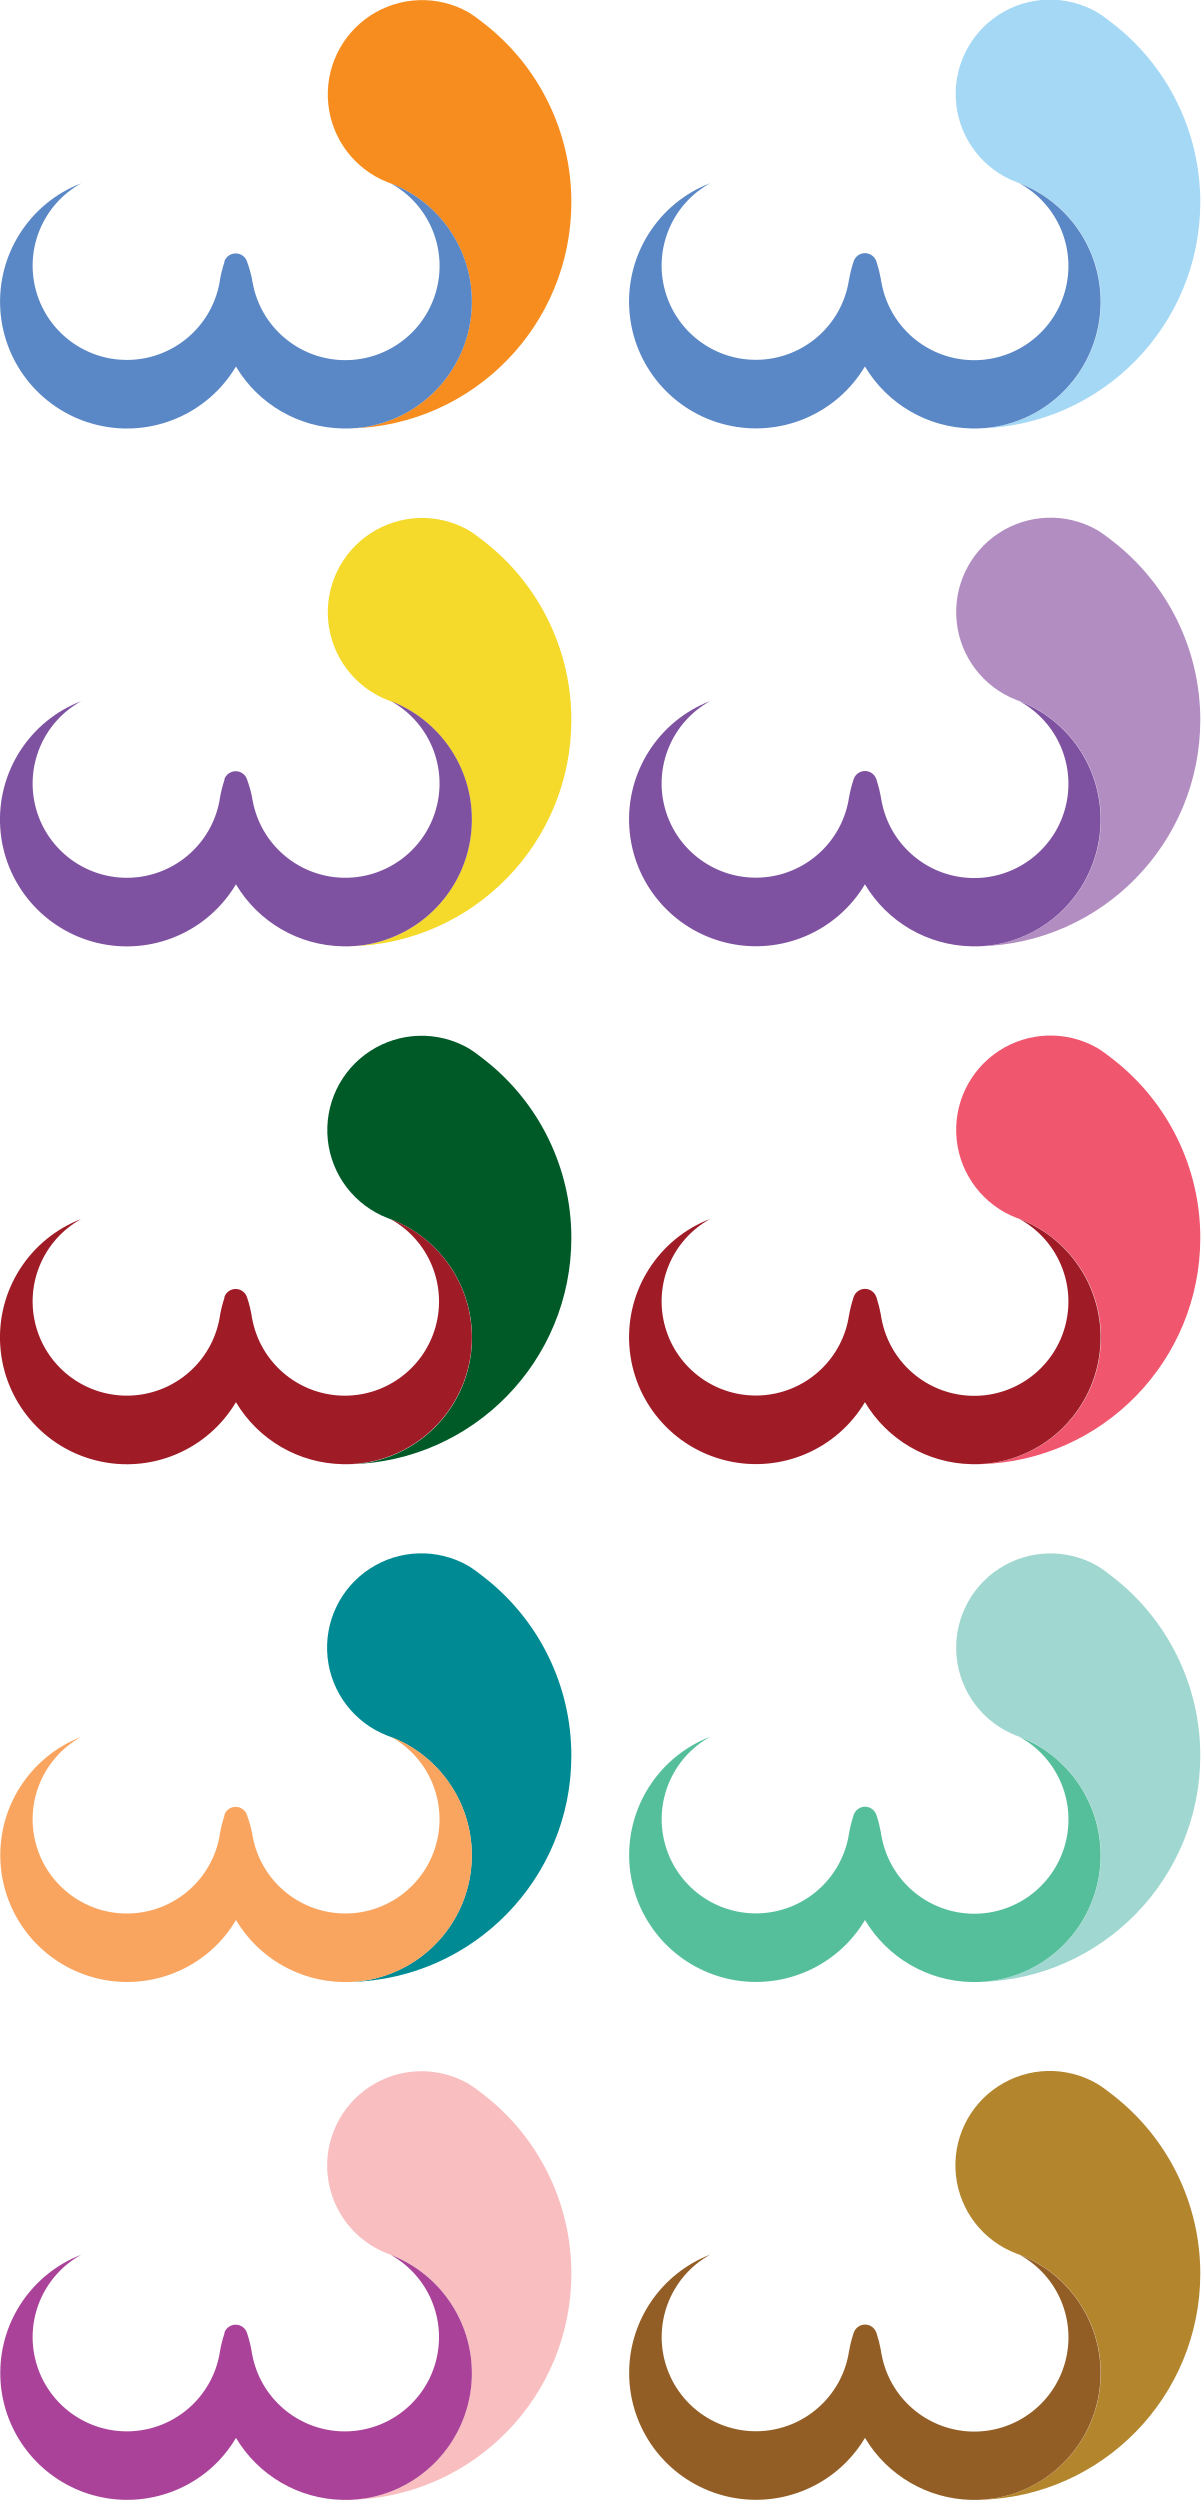
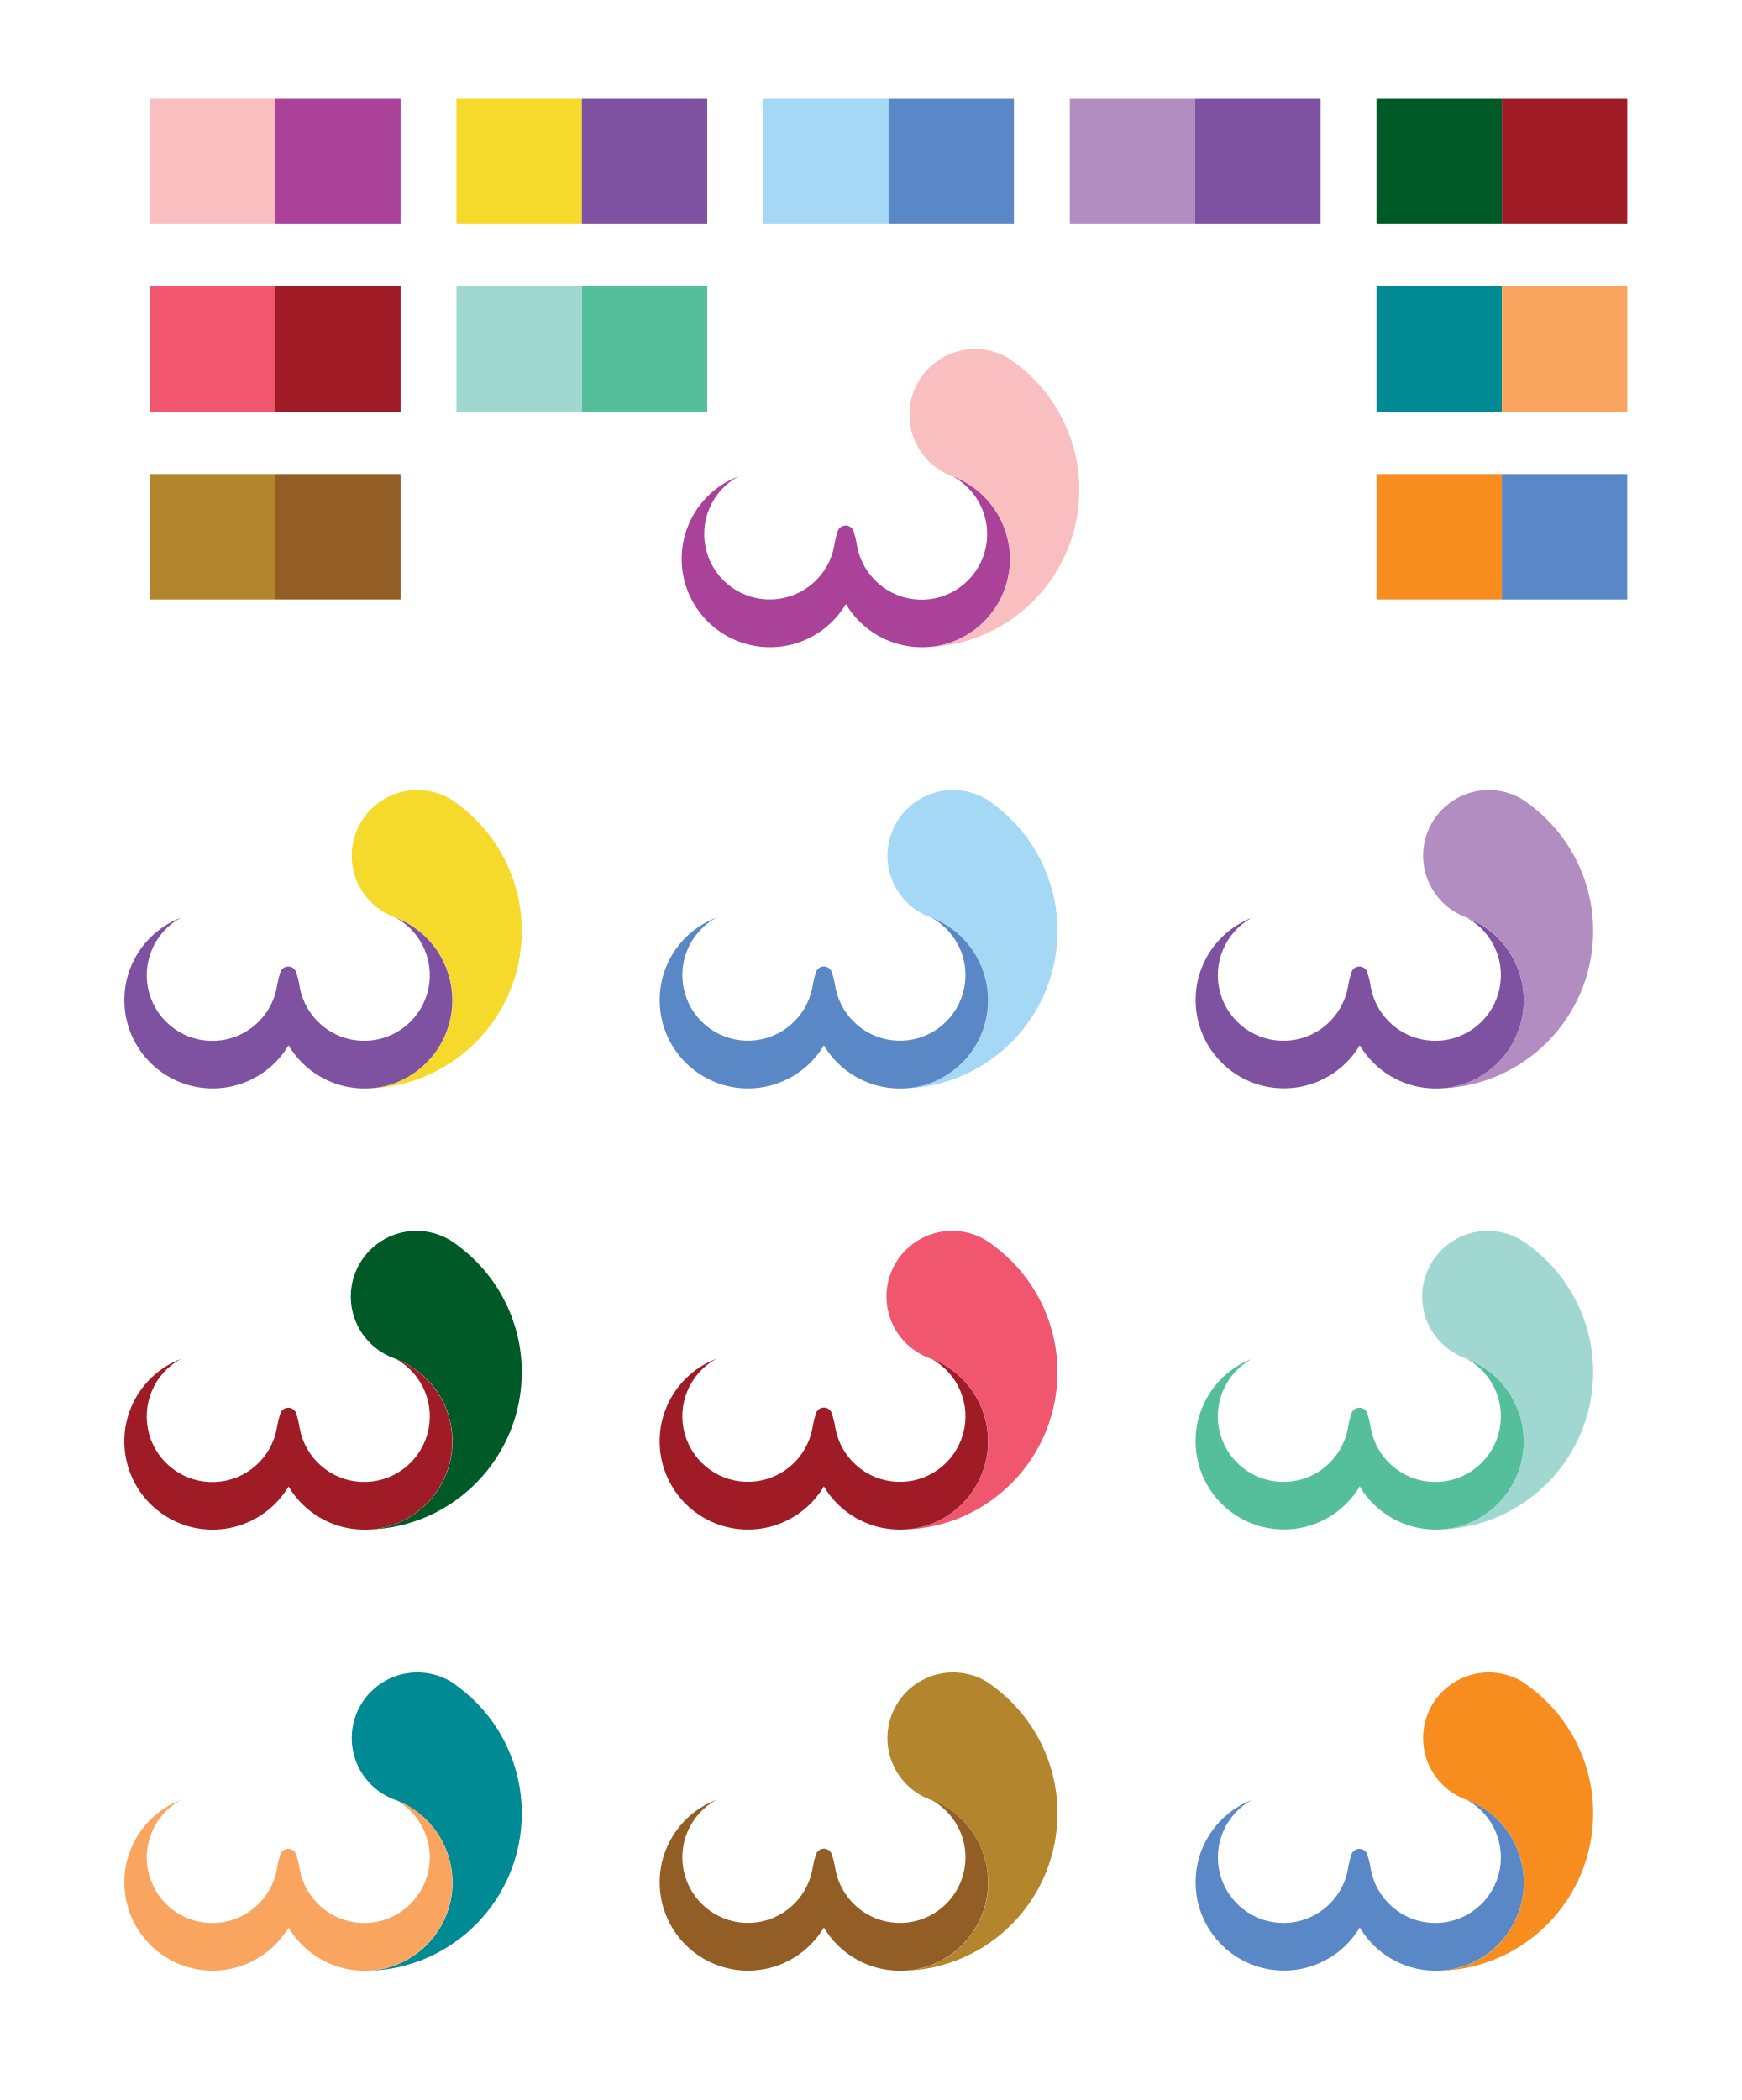
- <svg xmlns="http://www.w3.org/2000/svg" id="Layer_1" data-name="Layer 1" viewBox="0 0 214.28 446.31">
+ <svg xmlns="http://www.w3.org/2000/svg" id="Layer_1" data-name="Layer 1" viewBox="0 0 446.6 538.52">
  <defs>
    <style>.cls-1{fill:#b28dc1;}.cls-2{fill:#7f52a1;}.cls-3{fill:#f0566d;}.cls-4{fill:#9f1c27;}.cls-5{fill:#a0d8d1;}.cls-6{fill:#55bf9c;}.cls-7{fill:#b3852d;}.cls-8{fill:#935e25;}.cls-9{fill:#a4d8f5;}.cls-10{fill:#5a87c5;}.cls-11{fill:#f5da2c;}.cls-12{fill:#005a27;}.cls-13{fill:#008a94;}.cls-14{fill:#f9a560;}.cls-15{fill:#f9bebf;}.cls-16{fill:#a94298;}.cls-17{fill:#f78d1e;}</style>
  </defs>
-   <path class="cls-1" d="M214.28,128.54a40.41,40.41,0,0,1-39.38,40.4h-.29a22.9,22.9,0,0,0,3.73-.43l.54-.11.54-.13c.36-.09.71-.19,1.06-.3A22.65,22.65,0,0,0,182,125.16l-.52-.19a16.84,16.84,0,1,1,14.42-30.33c1,.62,1.88,1.28,2.78,2A40.33,40.33,0,0,1,214.28,128.54Z" />
-   <path class="cls-2" d="M196.48,146.31a22.65,22.65,0,0,1-16,21.66c-.35.11-.71.21-1.06.3l-.54.13-.54.11-.46.09-.46.08a23.66,23.66,0,0,1-2.81.26h-1.2a22.65,22.65,0,0,1-19-11.07,22.65,22.65,0,1,1-27.62-32.72,16.82,16.82,0,1,0,24.69,17.75c0-.19.07-.38.1-.57a21.77,21.77,0,0,1,.78-3.11l.06-.18a2.13,2.13,0,0,1,4,0,1.34,1.34,0,0,1,.07.18,24.18,24.18,0,0,1,.77,3.07h0c0,.22.07.43.11.65A16.82,16.82,0,1,0,182,125.18,22.64,22.64,0,0,1,196.48,146.31Z" />
-   <path class="cls-3" d="M214.28,221a40.41,40.41,0,0,1-39.38,40.4h-.29a22.9,22.9,0,0,0,3.73-.43l.54-.11.54-.13c.36-.09.71-.19,1.06-.3A22.65,22.65,0,0,0,182,217.61l-.52-.19a16.84,16.84,0,1,1,14.42-30.33c1,.62,1.88,1.28,2.78,2A40.33,40.33,0,0,1,214.28,221Z" />
-   <path class="cls-4" d="M196.48,238.76a22.65,22.65,0,0,1-16,21.66c-.35.11-.71.21-1.06.3l-.54.13-.54.11-.46.09-.46.08a23.66,23.66,0,0,1-2.81.26h-1.2a22.65,22.65,0,0,1-19-11.07,22.65,22.65,0,1,1-27.62-32.72,16.82,16.82,0,1,0,24.69,17.75c0-.19.07-.38.1-.57a21.77,21.77,0,0,1,.78-3.11l.06-.18a2.13,2.13,0,0,1,4,0,1.34,1.34,0,0,1,.07.18,24.18,24.18,0,0,1,.77,3.07h0c0,.22.07.44.11.66A16.82,16.82,0,1,0,182,217.62,22.67,22.67,0,0,1,196.48,238.76Z" />
-   <path class="cls-5" d="M214.28,313.44a40.4,40.4,0,0,1-39.38,40.39h-.29a22.9,22.9,0,0,0,3.73-.43l.54-.11.54-.13c.36-.09.71-.19,1.06-.3A22.65,22.65,0,0,0,182,310.06l-.52-.19a16.84,16.84,0,1,1,14.42-30.33c1,.62,1.88,1.28,2.78,2A40.33,40.33,0,0,1,214.28,313.44Z" />
-   <path class="cls-6" d="M196.48,331.21a22.65,22.65,0,0,1-16,21.66c-.35.11-.71.2-1.06.3l-.54.13-.54.11-.46.09-.46.07a21.74,21.74,0,0,1-2.81.27h.29l-.48,0h-1a22.68,22.68,0,0,1-19-11.07,22.1,22.1,0,0,1-3.14,4.12,22.65,22.65,0,1,1-24.48-36.84,16.82,16.82,0,1,0,24.69,17.75c0-.19.07-.38.1-.57a21.44,21.44,0,0,1,.78-3.11l.06-.18a2.13,2.13,0,0,1,4,0,1.34,1.34,0,0,1,.07.18,23.76,23.76,0,0,1,.77,3.07h0c0,.22.07.44.11.66A16.82,16.82,0,1,0,182,310.07,22.67,22.67,0,0,1,196.48,331.21Z" />
-   <path class="cls-7" d="M214.28,405.89a40.4,40.4,0,0,1-39.38,40.39h-.29a22.9,22.9,0,0,0,3.73-.43l.54-.12.54-.13c.36-.08.71-.18,1.06-.29A22.65,22.65,0,0,0,182,402.51l-.52-.19A16.84,16.84,0,1,1,195.87,372c1,.62,1.88,1.28,2.78,2A40.33,40.33,0,0,1,214.28,405.89Z" />
-   <path class="cls-8" d="M196.48,423.66a22.65,22.65,0,0,1-16,21.66c-.35.11-.71.2-1.06.29l-.54.13-.54.12-.46.09-.46.07a21.74,21.74,0,0,1-2.81.27h.29l-.48,0h-1a22.68,22.68,0,0,1-19-11.07,22.1,22.1,0,0,1-3.14,4.12,22.65,22.65,0,1,1-24.48-36.84,16.82,16.82,0,1,0,24.69,17.75c0-.19.07-.38.1-.57a21.44,21.44,0,0,1,.78-3.11l.06-.18a2.13,2.13,0,0,1,4,0,1.34,1.34,0,0,1,.07.18,23.76,23.76,0,0,1,.77,3.07h0c0,.22.07.44.11.66A16.82,16.82,0,1,0,182,402.52,22.66,22.66,0,0,1,196.48,423.66Z" />
-   <path class="cls-9" d="M214.28,36.09a40.41,40.41,0,0,1-39.38,40.4h-.29a21.85,21.85,0,0,0,3.73-.43l.54-.11.54-.13c.36-.09.71-.19,1.06-.3A22.65,22.65,0,0,0,182,32.71l-.52-.19A16.84,16.84,0,1,1,195.87,2.19c1,.63,1.88,1.28,2.78,2A40.33,40.33,0,0,1,214.28,36.09Z" />
-   <path class="cls-10" d="M196.48,53.86a22.65,22.65,0,0,1-16,21.66c-.35.11-.71.21-1.06.3l-.54.13-.54.11c-.15,0-.3.06-.46.09l-.46.08a23.66,23.66,0,0,1-2.81.26h-1.2a22.65,22.65,0,0,1-19-11.07,22.65,22.65,0,1,1-27.62-32.72,16.82,16.82,0,1,0,24.69,17.75c0-.19.07-.38.1-.57a21.77,21.77,0,0,1,.78-3.11l.06-.18a2.13,2.13,0,0,1,4,0,1.34,1.34,0,0,1,.07.18,24.18,24.18,0,0,1,.77,3.07h0c0,.22.07.43.11.65A16.82,16.82,0,1,0,182,32.73,22.64,22.64,0,0,1,196.48,53.86Z" />
-   <path class="cls-11" d="M102,128.54a40.41,40.41,0,0,1-39.38,40.4h-.3a22.89,22.89,0,0,0,3.74-.43l.54-.11.53-.13c.36-.09.72-.19,1.07-.3a22.65,22.65,0,0,0,1.48-42.81l-.51-.19A16.84,16.84,0,1,1,83.63,94.64c1,.62,1.88,1.28,2.78,2A40.33,40.33,0,0,1,102,128.54Z" />
-   <path class="cls-2" d="M84.24,146.31a22.66,22.66,0,0,1-16,21.66c-.35.11-.71.21-1.07.3l-.53.13-.54.11-.46.09-.46.08a23.63,23.63,0,0,1-2.82.26H61.17a22.64,22.64,0,0,1-19.05-11.07A22.65,22.65,0,1,1,14.5,125.17a16.82,16.82,0,1,0,24.69,17.75,5.62,5.62,0,0,0,.09-.57,21.79,21.79,0,0,1,.79-3.11c0-.06,0-.12,0-.18a2.16,2.16,0,0,1,2-1.38,2.13,2.13,0,0,1,2,1.37l.06.18A22.62,22.62,0,0,1,45,142.3h0c0,.22.06.43.11.65a16.82,16.82,0,1,0,24.69-17.78A22.64,22.64,0,0,1,84.24,146.31Z" />
-   <path class="cls-12" d="M102,221a40.41,40.41,0,0,1-39.38,40.4h-.3A22.89,22.89,0,0,0,66.1,261l.54-.11.53-.13c.36-.09.72-.19,1.07-.3a22.65,22.65,0,0,0,1.48-42.81l-.51-.19a16.84,16.84,0,1,1,14.42-30.33c1,.62,1.88,1.28,2.78,2A40.33,40.33,0,0,1,102,221Z" />
-   <path class="cls-4" d="M84.24,238.76a22.66,22.66,0,0,1-16,21.66c-.35.11-.71.21-1.07.3l-.53.13-.54.11-.46.09-.46.08a23.63,23.63,0,0,1-2.82.26H61.17a22.64,22.64,0,0,1-19.05-11.07A22.65,22.65,0,1,1,14.5,217.62a16.82,16.82,0,1,0,24.69,17.75,5.62,5.62,0,0,0,.09-.57,21.79,21.79,0,0,1,.79-3.11c0-.06,0-.12,0-.18a2.13,2.13,0,0,1,4,0l.06.18a22.62,22.62,0,0,1,.78,3.07h0c0,.22.06.44.11.66a16.82,16.82,0,1,0,24.69-17.79A22.67,22.67,0,0,1,84.24,238.76Z" />
-   <path class="cls-13" d="M102,313.44a40.4,40.4,0,0,1-39.38,40.39h-.3a22.89,22.89,0,0,0,3.74-.43l.54-.11.53-.13c.36-.09.72-.19,1.07-.3a22.65,22.65,0,0,0,1.48-42.81l-.51-.19a16.84,16.84,0,1,1,14.42-30.33c1,.62,1.88,1.28,2.78,2A40.33,40.33,0,0,1,102,313.44Z" />
-   <path class="cls-14" d="M84.24,331.21a22.66,22.66,0,0,1-16,21.66c-.35.11-.71.2-1.07.3l-.53.13-.54.11-.46.09-.46.07a21.72,21.72,0,0,1-2.82.27h.3l-.48,0h-1a22.66,22.66,0,0,1-19.05-11.07A22.16,22.16,0,0,1,39,346.91,22.65,22.65,0,1,1,14.5,310.07a16.82,16.82,0,1,0,24.69,17.75,5.62,5.62,0,0,0,.09-.57,21.46,21.46,0,0,1,.79-3.11c0-.06,0-.12,0-.18a2.13,2.13,0,0,1,4,0l.06.18A22.26,22.26,0,0,1,45,327.2h0c0,.22.06.44.11.66a16.82,16.82,0,1,0,24.69-17.79A22.67,22.67,0,0,1,84.24,331.21Z" />
-   <path class="cls-15" d="M102,405.89a40.4,40.4,0,0,1-39.38,40.39h-.3a22.89,22.89,0,0,0,3.74-.43l.54-.12.53-.13c.36-.08.72-.18,1.07-.29a22.65,22.65,0,0,0,1.48-42.81l-.51-.19A16.84,16.84,0,1,1,83.63,372c1,.62,1.88,1.28,2.78,2A40.33,40.33,0,0,1,102,405.89Z" />
-   <path class="cls-16" d="M84.24,423.66a22.66,22.66,0,0,1-16,21.66c-.35.11-.71.2-1.07.29l-.53.13-.54.12-.46.09-.46.07a21.72,21.72,0,0,1-2.82.27h.3l-.48,0h-1a22.66,22.66,0,0,1-19.05-11.07A22.16,22.16,0,0,1,39,439.36,22.65,22.65,0,1,1,14.5,402.52a16.82,16.82,0,1,0,24.69,17.75,5.62,5.62,0,0,0,.09-.57,21.46,21.46,0,0,1,.79-3.11c0-.06,0-.12,0-.18a2.13,2.13,0,0,1,4,0l.06.18a22.26,22.26,0,0,1,.78,3.07h0c0,.22.06.44.11.66a16.82,16.82,0,1,0,24.69-17.79A22.66,22.66,0,0,1,84.24,423.66Z" />
-   <path class="cls-17" d="M102,36.09a40.41,40.41,0,0,1-39.38,40.4h-.3a21.85,21.85,0,0,0,3.74-.43l.54-.11.53-.13c.36-.09.72-.19,1.07-.3a22.65,22.65,0,0,0,1.48-42.81l-.51-.19A16.84,16.84,0,1,1,83.63,2.19c1,.63,1.88,1.28,2.78,2A40.33,40.33,0,0,1,102,36.09Z" />
-   <path class="cls-10" d="M84.24,53.86a22.66,22.66,0,0,1-16,21.66c-.35.11-.71.21-1.07.3l-.53.13-.54.11-.46.09-.46.08a23.63,23.63,0,0,1-2.82.26H61.17A22.64,22.64,0,0,1,42.12,65.44,22.65,22.65,0,1,1,14.5,32.72,16.82,16.82,0,1,0,39.19,50.47a5.62,5.62,0,0,0,.09-.57,21.79,21.79,0,0,1,.79-3.11c0-.06,0-.12,0-.18a2.15,2.15,0,0,1,2-1.37,2.13,2.13,0,0,1,2,1.36l.06.18A22.62,22.62,0,0,1,45,49.85h0c0,.22.06.43.11.65A16.82,16.82,0,1,0,69.75,32.73,22.64,22.64,0,0,1,84.24,53.86Z" />
+   <path class="cls-1" d="M408.58,238.73a40.4,40.4,0,0,1-39.38,40.39h-.3a22.77,22.77,0,0,0,3.73-.43l.55-.11.53-.13c.36-.09.71-.19,1.06-.3a22.65,22.65,0,0,0,1.49-42.81l-.51-.19a16.84,16.84,0,1,1,14.42-30.33c.95.62,1.88,1.28,2.78,2A40.33,40.33,0,0,1,408.58,238.73Z" />
+   <path class="cls-2" d="M390.78,256.5a22.66,22.66,0,0,1-16,21.66c-.35.11-.7.2-1.06.3l-.53.13-.55.11-.45.09-.46.08a23.63,23.63,0,0,1-2.82.26h.3l-.49,0h-1a22.66,22.66,0,0,1-19-11.07A22.65,22.65,0,1,1,321,235.36a16.82,16.82,0,1,0,24.69,17.75,5.62,5.62,0,0,0,.09-.57,21.46,21.46,0,0,1,.79-3.11,1.21,1.21,0,0,1,.05-.18,2.13,2.13,0,0,1,4,0l.06.18a22.62,22.62,0,0,1,.78,3.07h0c0,.22.06.44.1.66a16.82,16.82,0,1,0,24.69-17.79A22.66,22.66,0,0,1,390.78,256.5Z" />
+   <path class="cls-3" d="M271.2,351.85a40.41,40.41,0,0,1-39.38,40.39h-.3a22.89,22.89,0,0,0,3.74-.42l.54-.12.54-.13,1.06-.29a22.65,22.65,0,0,0,1.49-42.81l-.52-.19A16.84,16.84,0,1,1,252.79,318c1,.62,1.88,1.28,2.78,2A40.33,40.33,0,0,1,271.2,351.85Z" />
+   <path class="cls-4" d="M253.4,369.62a22.67,22.67,0,0,1-16,21.66l-1.06.29-.54.13-.54.12-.46.08-.46.08a23.63,23.63,0,0,1-2.82.26h.3l-.48,0h-1a22.62,22.62,0,0,1-19.05-11.07,22.65,22.65,0,1,1-27.62-32.71,16.82,16.82,0,1,0,24.69,17.74c0-.18.07-.37.1-.56a20.34,20.34,0,0,1,.78-3.12l.06-.17a2.13,2.13,0,0,1,4,0l.07.19a23.76,23.76,0,0,1,.77,3.07h0c0,.22.07.44.11.66a16.82,16.82,0,1,0,24.69-17.79A22.65,22.65,0,0,1,253.4,369.62Z" />
+   <path class="cls-5" d="M408.58,351.85a40.41,40.41,0,0,1-39.38,40.39h-.3a22.77,22.77,0,0,0,3.73-.42l.55-.12.53-.13,1.06-.29a22.65,22.65,0,0,0,1.49-42.81l-.51-.19A16.84,16.84,0,1,1,390.17,318c.95.62,1.88,1.28,2.78,2A40.33,40.33,0,0,1,408.58,351.85Z" />
+   <path class="cls-6" d="M390.78,369.62a22.67,22.67,0,0,1-16,21.66l-1.06.29-.53.13-.55.12-.45.08-.46.08a23.63,23.63,0,0,1-2.82.26h.3l-.49,0h-1a22.62,22.62,0,0,1-19-11.07A22.65,22.65,0,1,1,321,348.48a16.82,16.82,0,1,0,24.69,17.74,5,5,0,0,0,.09-.56,21.59,21.59,0,0,1,.79-3.12.84.84,0,0,1,.05-.17,2.14,2.14,0,0,1,4,0l.06.19a22.26,22.26,0,0,1,.78,3.07h0c0,.22.06.44.1.66a16.82,16.82,0,1,0,24.69-17.79A22.64,22.64,0,0,1,390.78,369.62Z" />
+   <path class="cls-7" d="M271.2,465a40.41,40.41,0,0,1-39.38,40.39h-.3a21.85,21.85,0,0,0,3.74-.43l.54-.11.54-.13c.35-.09.71-.19,1.06-.3a22.65,22.65,0,0,0,1.49-42.81l-.52-.19a16.84,16.84,0,1,1,14.42-30.33c1,.63,1.88,1.29,2.78,2A40.35,40.35,0,0,1,271.2,465Z" />
+   <path class="cls-8" d="M253.4,482.73a22.66,22.66,0,0,1-16,21.66c-.35.11-.71.21-1.06.3l-.54.13-.54.11c-.15,0-.31.06-.46.09l-.46.08a23.63,23.63,0,0,1-2.82.26h.3l-.48,0h-1a22.64,22.64,0,0,1-19.05-11.07,22.65,22.65,0,1,1-27.62-32.72,16.82,16.82,0,1,0,24.69,17.75c0-.19.07-.38.1-.57a20.51,20.51,0,0,1,.78-3.11l.06-.18a2.13,2.13,0,0,1,4,0l.07.18a24.18,24.18,0,0,1,.77,3.07h0c0,.22.07.44.11.65a16.82,16.82,0,1,0,24.69-17.78A22.64,22.64,0,0,1,253.4,482.73Z" />
+   <path class="cls-9" d="M271.2,238.73a40.4,40.4,0,0,1-39.38,40.39h-.3a22.89,22.89,0,0,0,3.74-.43l.54-.11.54-.13c.35-.09.71-.19,1.06-.3a22.65,22.65,0,0,0,1.49-42.81l-.52-.19a16.84,16.84,0,1,1,14.42-30.33c1,.62,1.88,1.28,2.78,2A40.33,40.33,0,0,1,271.2,238.73Z" />
+   <path class="cls-10" d="M253.4,256.5a22.66,22.66,0,0,1-16,21.66c-.35.11-.71.2-1.06.3l-.54.13-.54.11-.46.09-.46.08a23.63,23.63,0,0,1-2.82.26h.3l-.48,0h-1a22.66,22.66,0,0,1-19.05-11.07,22.65,22.65,0,1,1-27.62-32.72,16.82,16.82,0,1,0,24.69,17.75c0-.19.07-.38.1-.57a20.21,20.21,0,0,1,.78-3.11l.06-.18a2.13,2.13,0,0,1,4,0l.07.18a24.18,24.18,0,0,1,.77,3.07h0c0,.22.07.44.11.66a16.82,16.82,0,1,0,24.69-17.79A22.67,22.67,0,0,1,253.4,256.5Z" />
+   <path class="cls-11" d="M133.82,238.73a40.4,40.4,0,0,1-39.38,40.39h-.29a22.9,22.9,0,0,0,3.73-.43l.54-.11.54-.13c.36-.09.71-.19,1.06-.3a22.65,22.65,0,0,0,1.49-42.81l-.52-.19a16.84,16.84,0,1,1,14.42-30.33c1,.62,1.88,1.28,2.78,2A40.33,40.33,0,0,1,133.82,238.73Z" />
+   <path class="cls-2" d="M116,256.5a22.66,22.66,0,0,1-16,21.66c-.35.11-.7.2-1.06.3l-.54.13-.54.11-.46.09-.45.08a24,24,0,0,1-2.82.26h.29l-.48,0H93a22.65,22.65,0,0,1-19-11.07,22.65,22.65,0,1,1-27.62-32.72A16.82,16.82,0,1,0,71,253.11l.09-.57a22.81,22.81,0,0,1,.78-3.11l.06-.18a2.13,2.13,0,0,1,4,0l.06.18a21.21,21.21,0,0,1,.77,3.07h0c0,.22.07.44.11.66a16.82,16.82,0,1,0,24.69-17.79A22.68,22.68,0,0,1,116,256.5Z" />
+   <path class="cls-12" d="M133.82,351.85a40.41,40.41,0,0,1-39.38,40.39h-.29a22.9,22.9,0,0,0,3.73-.42l.54-.12.54-.13,1.06-.29a22.65,22.65,0,0,0,1.49-42.81l-.52-.19A16.84,16.84,0,1,1,115.41,318c1,.62,1.88,1.28,2.78,2A40.33,40.33,0,0,1,133.82,351.85Z" />
+   <path class="cls-4" d="M116,369.62a22.67,22.67,0,0,1-16,21.66l-1.06.29-.54.13-.54.12-.46.08L97,392a24,24,0,0,1-2.82.26h.29l-.48,0H93a22.6,22.6,0,0,1-19-11.07,22.65,22.65,0,1,1-27.62-32.71A16.82,16.82,0,1,0,71,366.22l.09-.56a23,23,0,0,1,.78-3.12l.06-.17a2.14,2.14,0,0,1,4,0l.06.19a20.89,20.89,0,0,1,.77,3.07h0c0,.22.07.44.11.66a16.82,16.82,0,1,0,24.69-17.79A22.66,22.66,0,0,1,116,369.62Z" />
+   <path class="cls-13" d="M133.82,465a40.41,40.41,0,0,1-39.38,40.39h-.29a21.85,21.85,0,0,0,3.73-.43l.54-.11.54-.13c.36-.09.71-.19,1.06-.3a22.65,22.65,0,0,0,1.49-42.81l-.52-.19a16.84,16.84,0,1,1,14.42-30.33c1,.63,1.88,1.29,2.78,2A40.35,40.35,0,0,1,133.82,465Z" />
+   <path class="cls-14" d="M116,482.73a22.66,22.66,0,0,1-16,21.66c-.35.11-.7.21-1.06.3l-.54.13-.54.11c-.15,0-.3.06-.46.09l-.45.08a24,24,0,0,1-2.82.26h.29l-.48,0H93a22.63,22.63,0,0,1-19-11.07,22.65,22.65,0,1,1-27.62-32.72A16.82,16.82,0,1,0,71,479.34l.09-.57a23.19,23.19,0,0,1,.78-3.11l.06-.18a2.14,2.14,0,0,1,4,0l.06.18a21.21,21.21,0,0,1,.77,3.07h0c0,.22.07.44.11.65a16.82,16.82,0,1,0,24.69-17.78A22.65,22.65,0,0,1,116,482.73Z" />
+   <path class="cls-15" d="M276.79,125.62A40.41,40.41,0,0,1,237.41,166h-.3a22.77,22.77,0,0,0,3.73-.42l.55-.12.53-.13c.36-.09.71-.19,1.06-.3a22.64,22.64,0,0,0,1.49-42.8,5.27,5.27,0,0,0-.51-.19,16.84,16.84,0,1,1,14.42-30.34c.95.63,1.88,1.29,2.78,2A40.37,40.37,0,0,1,276.79,125.62Z" />
+   <path class="cls-16" d="M259,143.38A22.65,22.65,0,0,1,243,165c-.35.11-.7.21-1.06.3l-.53.13-.55.12-.45.08-.46.08a23.63,23.63,0,0,1-2.82.26h.3l-.49,0h-1a22.64,22.64,0,0,1-19-11.07,22.65,22.65,0,1,1-27.62-32.71A16.81,16.81,0,1,0,213.94,140c0-.19.07-.38.09-.56a21.59,21.59,0,0,1,.79-3.12,1.21,1.21,0,0,1,.05-.18,2.15,2.15,0,0,1,2-1.37,2.13,2.13,0,0,1,2,1.36l.06.18a22.62,22.62,0,0,1,.78,3.07h0c0,.22.06.44.1.65a16.82,16.82,0,1,0,24.69-17.78A22.64,22.64,0,0,1,259,143.38Z" />
+   <path class="cls-17" d="M408.58,465a40.41,40.41,0,0,1-39.38,40.39h-.3a21.73,21.73,0,0,0,3.73-.43l.55-.11.53-.13c.36-.09.71-.19,1.06-.3a22.65,22.65,0,0,0,1.49-42.81l-.51-.19a16.84,16.84,0,1,1,14.42-30.33c.95.63,1.88,1.29,2.78,2A40.35,40.35,0,0,1,408.58,465Z" />
+   <path class="cls-10" d="M390.78,482.73a22.66,22.66,0,0,1-16,21.66c-.35.11-.7.21-1.06.3l-.53.13-.55.11c-.15,0-.3.06-.45.09l-.46.08a23.63,23.63,0,0,1-2.82.26h.3l-.49,0h-1a22.64,22.64,0,0,1-19-11.07A22.65,22.65,0,1,1,321,461.59a16.82,16.82,0,0,0,8.15,31.53,16.82,16.82,0,0,0,16.54-13.78,5.62,5.62,0,0,0,.09-.57,21.79,21.79,0,0,1,.79-3.11,1.21,1.21,0,0,1,.05-.18,2.15,2.15,0,0,1,2-1.37,2.13,2.13,0,0,1,2,1.36l.06.18a22.62,22.62,0,0,1,.78,3.07h0c0,.22.06.44.1.65a16.82,16.82,0,1,0,24.69-17.78A22.64,22.64,0,0,1,390.78,482.73Z" />
+   <rect class="cls-15" x="38.41" y="25.32" width="32.16" height="32.16" />
+   <rect class="cls-16" x="70.57" y="25.32" width="32.16" height="32.16" />
+   <rect class="cls-11" x="117.06" y="25.32" width="32.16" height="32.16" />
+   <rect class="cls-2" x="149.22" y="25.32" width="32.16" height="32.16" />
+   <rect class="cls-9" x="195.71" y="25.32" width="32.16" height="32.16" />
+   <rect class="cls-10" x="227.87" y="25.32" width="32.16" height="32.16" />
+   <rect class="cls-1" x="274.36" y="25.32" width="32.16" height="32.16" />
+   <rect class="cls-2" x="306.52" y="25.32" width="32.16" height="32.16" />
+   <rect class="cls-12" x="353.01" y="25.32" width="32.16" height="32.16" />
+   <rect class="cls-4" x="385.17" y="25.32" width="32.16" height="32.16" />
+   <rect class="cls-3" x="38.41" y="73.44" width="32.16" height="32.16" />
+   <rect class="cls-4" x="70.57" y="73.44" width="32.16" height="32.16" />
+   <rect class="cls-5" x="117.06" y="73.44" width="32.16" height="32.16" />
+   <rect class="cls-6" x="149.22" y="73.44" width="32.16" height="32.16" />
+   <rect class="cls-13" x="353.01" y="73.44" width="32.16" height="32.16" />
+   <rect class="cls-14" x="385.17" y="73.44" width="32.16" height="32.16" />
+   <rect class="cls-7" x="38.41" y="121.57" width="32.16" height="32.16" />
+   <rect class="cls-8" x="70.57" y="121.57" width="32.16" height="32.16" />
+   <rect class="cls-17" x="353.01" y="121.57" width="32.16" height="32.16" />
+   <rect class="cls-10" x="385.17" y="121.57" width="32.16" height="32.16" />
</svg>
